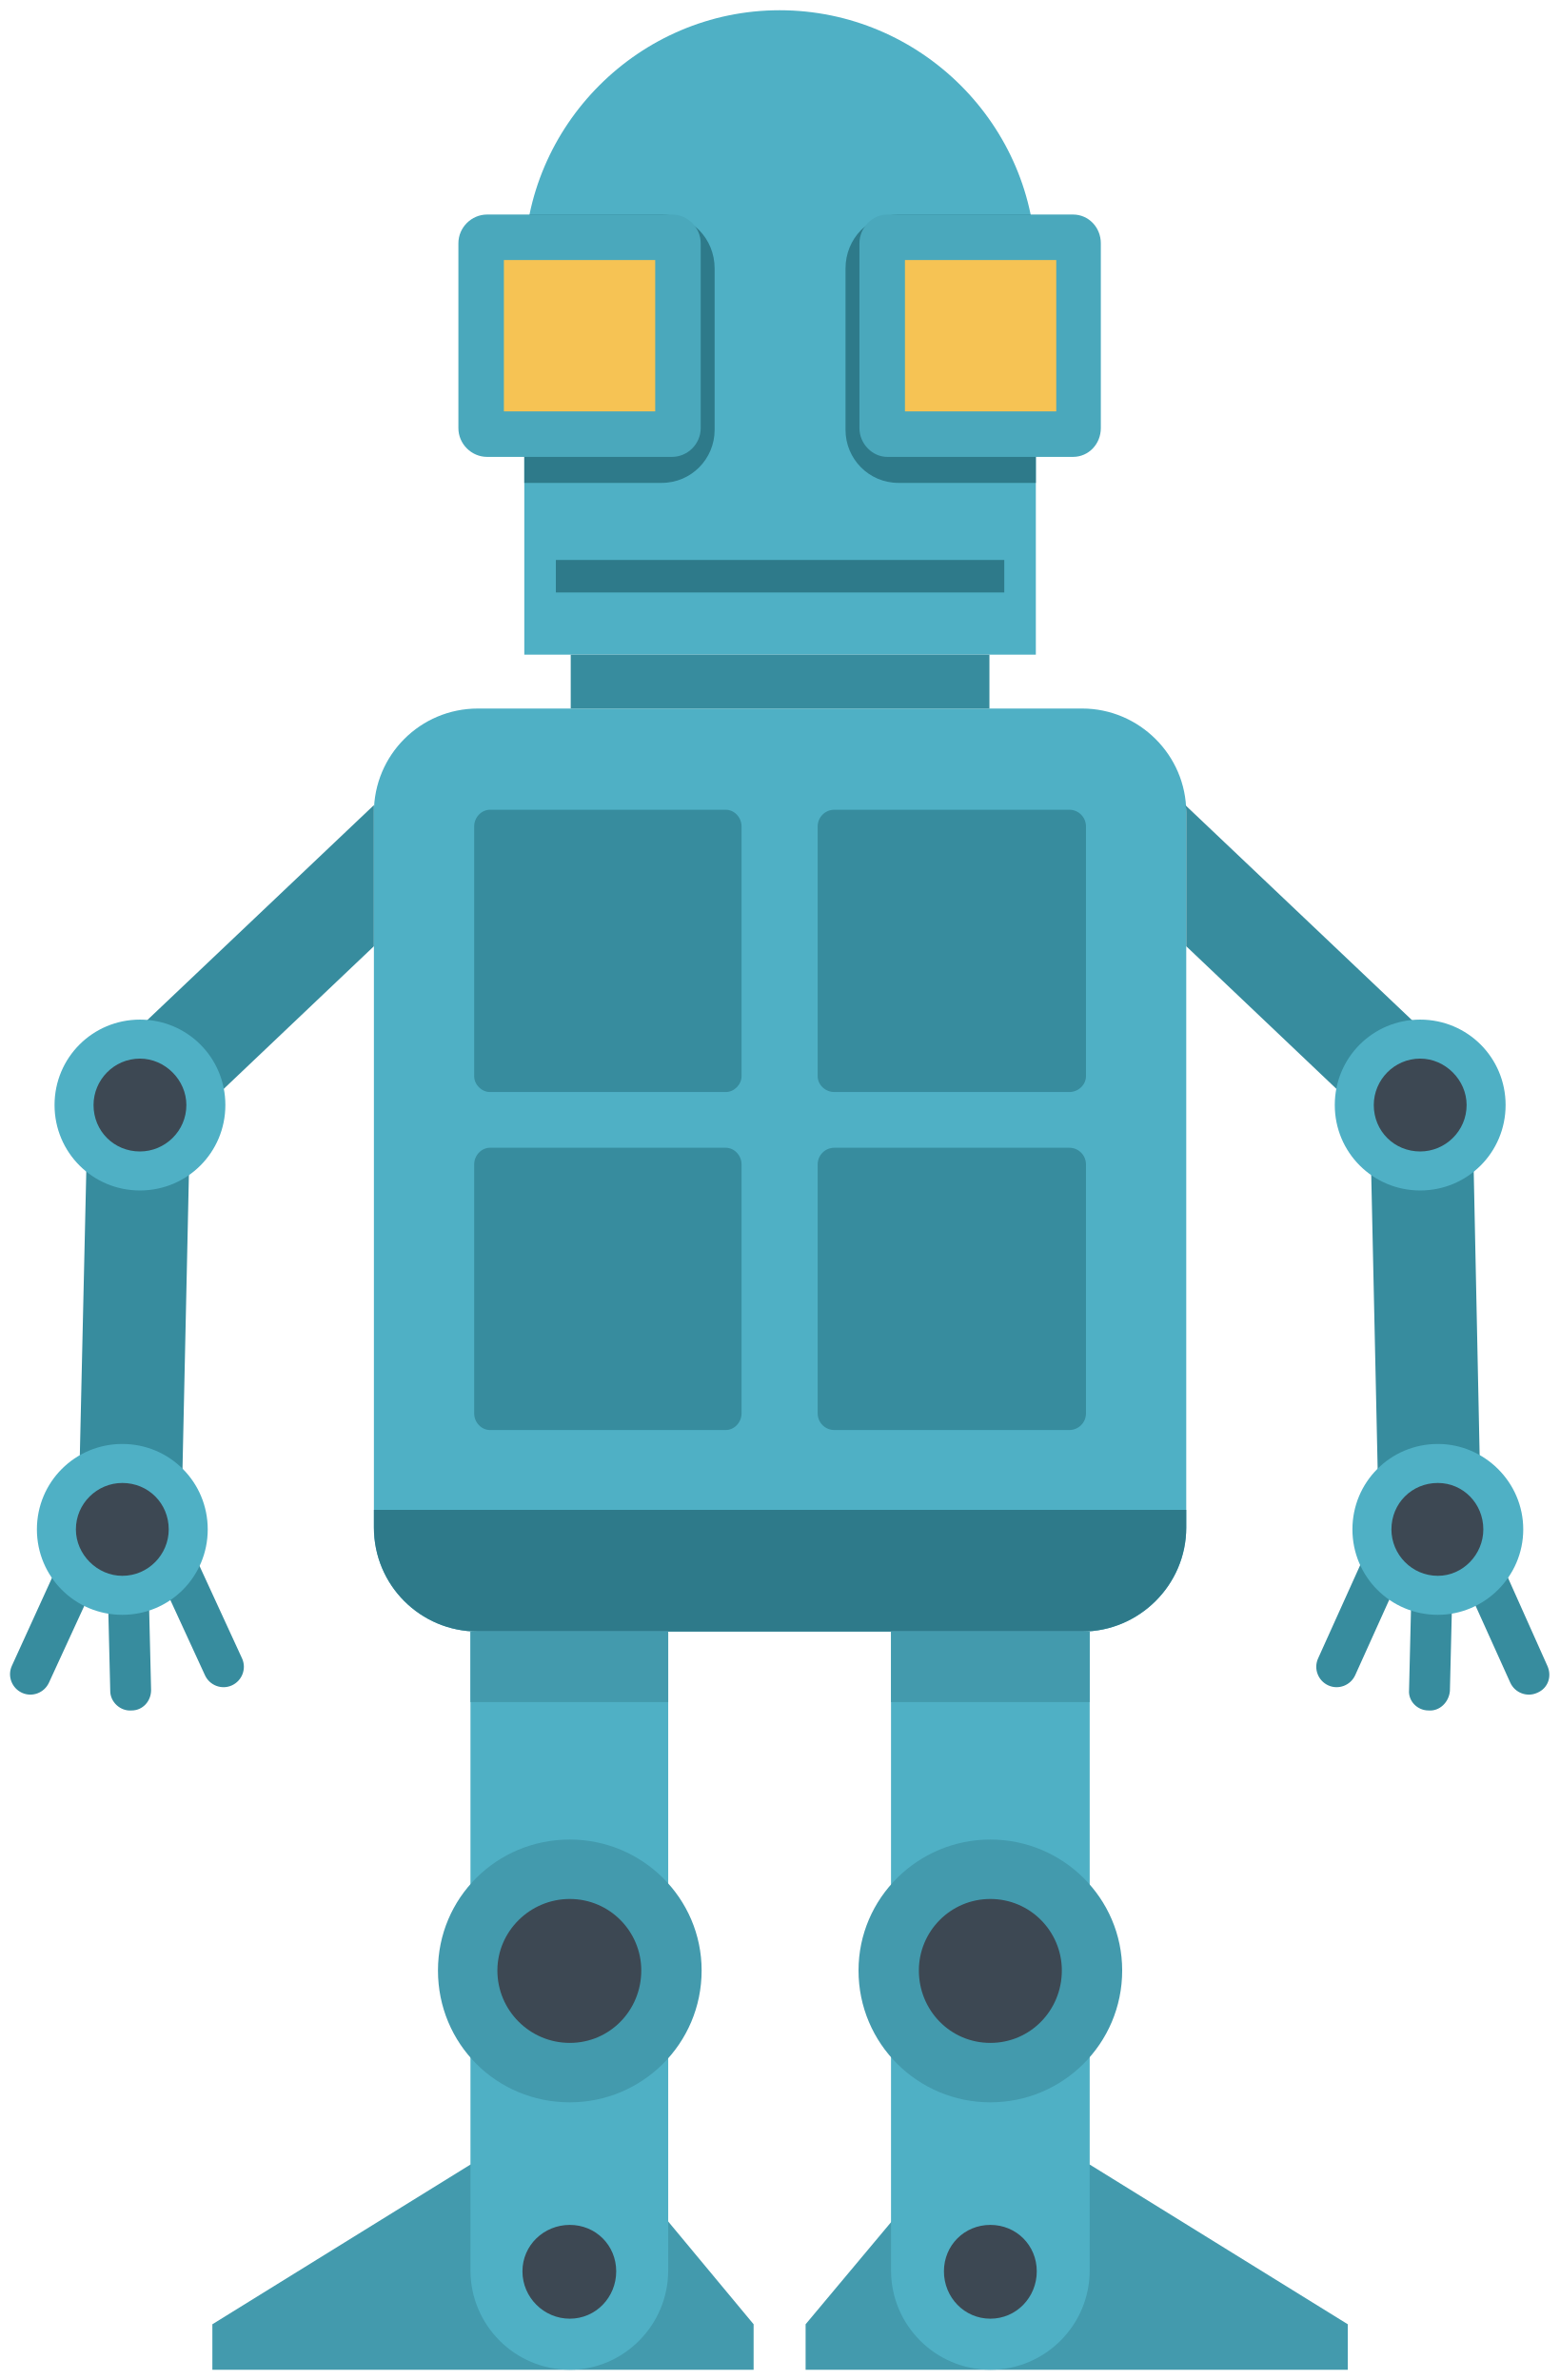
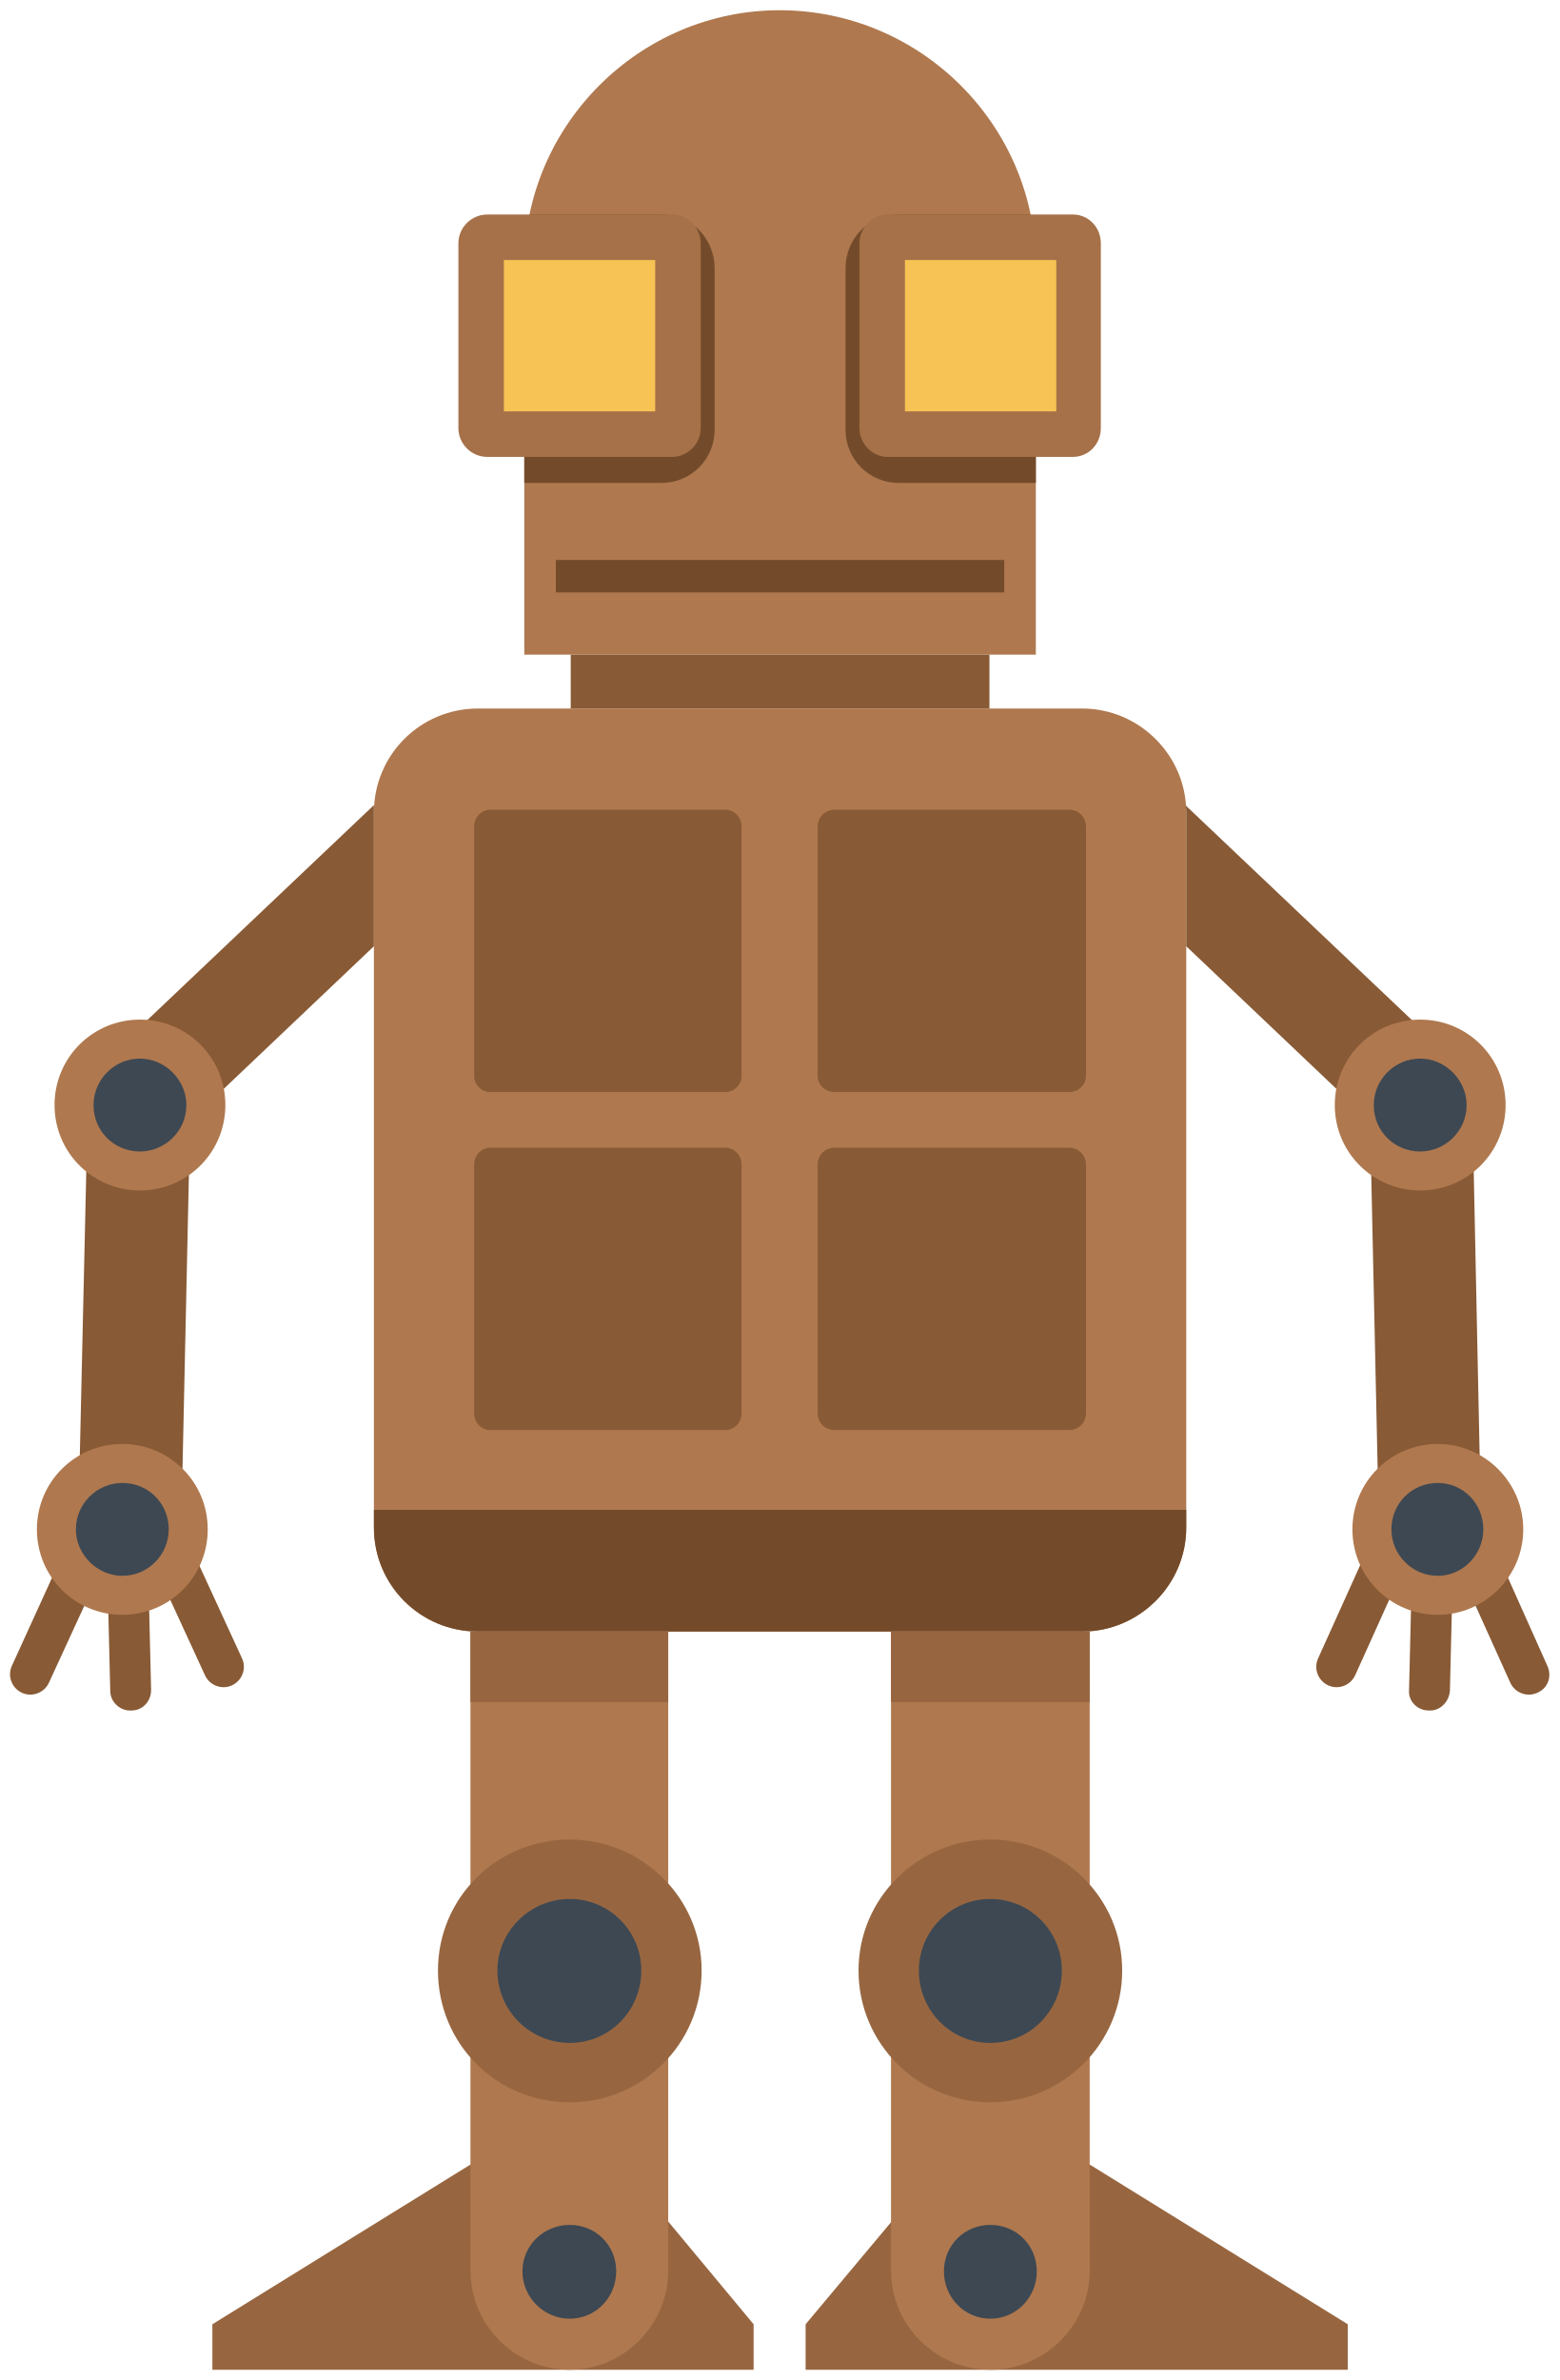
<svg xmlns="http://www.w3.org/2000/svg" width="304.7" height="464.8" viewBox="103.7 23.6 304.7 464.8">
  <g>
-     <path clip-rule="evenodd" d="m120.702 326.453c1.994.907 2.902 3.264 1.994 5.259l-9.43 20.492c-.907 1.995-3.264 2.901-5.259 1.995-1.995-.907-2.902-3.264-1.995-5.259l9.43-20.673c.907-1.996 3.265-2.721 5.26-1.814zm15.595-1.451c-1.995.907-2.901 3.264-1.995 5.259l9.43 20.492c.907 1.994 3.264 2.901 5.259 1.994 1.995-.907 2.901-3.264 1.995-5.259l-9.43-20.492c-.907-1.994-3.264-2.901-5.259-1.994zm-7.798 2.176c2.357 0 4.171 1.632 4.171 3.808l.544 22.669c0 2.176-1.632 3.989-3.808 3.989-2.176.182-4.171-1.632-4.171-3.808l-.544-22.487c0-2.357 1.632-4.171 3.808-4.171z" fill="#378c9e" fill-rule="evenodd" />
-     <path d="m176.737 208.397-35.906 34.093-1.995 91.398-20.129-.363 2.176-95.569.181-4.352 2.902-2.72 52.772-50.051v1.451 26.113z" fill="#378c9e" />
-     <path clip-rule="evenodd" d="m255.985 25.6c27.564 0 50.051 22.487 50.051 49.87v75.984h-99.922v-75.984c.001-27.383 22.488-49.87 49.871-49.87z" fill="#4fb0c5" fill-rule="evenodd" />
-     <path clip-rule="evenodd" d="m206.115 117.905v-42.435c0-3.264.363-6.71 1.088-9.974h25.751c5.803 0 10.337 4.715 10.337 10.518v31.554c0 5.622-4.533 10.337-10.337 10.337z" fill="#2e7a8a" fill-rule="evenodd" />
-     <path clip-rule="evenodd" d="m198.862 65.496h36.088c3.083 0 5.622 2.539 5.622 5.622v36.088c0 3.083-2.539 5.622-5.622 5.622h-36.088c-3.083 0-5.622-2.539-5.622-5.622v-36.088c0-3.083 2.538-5.622 5.622-5.622z" fill="#4aa8bc" fill-rule="evenodd" />
+     <path clip-rule="evenodd" d="m120.702 326.453c1.994.907 2.902 3.264 1.994 5.259l-9.43 20.492c-.907 1.995-3.264 2.901-5.259 1.995-1.995-.907-2.902-3.264-1.995-5.259l9.43-20.673c.907-1.996 3.265-2.721 5.26-1.814zm15.595-1.451c-1.995.907-2.901 3.264-1.995 5.259l9.43 20.492c.907 1.994 3.264 2.901 5.259 1.994 1.995-.907 2.901-3.264 1.995-5.259l-9.43-20.492c-.907-1.994-3.264-2.901-5.259-1.994zm-7.798 2.176c2.357 0 4.171 1.632 4.171 3.808l.544 22.669c0 2.176-1.632 3.989-3.808 3.989-2.176.182-4.171-1.632-4.171-3.808l-.544-22.487c0-2.357 1.632-4.171 3.808-4.171z" fill="#885a35" fill-rule="evenodd" />
+     <path d="m176.737 208.397-35.906 34.093-1.995 91.398-20.129-.363 2.176-95.569.181-4.352 2.902-2.72 52.772-50.051v1.451 26.113z" fill="#885a35" />
+     <path clip-rule="evenodd" d="m255.985 25.6c27.564 0 50.051 22.487 50.051 49.87v75.984h-99.922v-75.984c.001-27.383 22.488-49.87 49.871-49.87z" fill="#af784e" fill-rule="evenodd" />
+     <path clip-rule="evenodd" d="m206.115 117.905v-42.435c0-3.264.363-6.71 1.088-9.974h25.751c5.803 0 10.337 4.715 10.337 10.518v31.554c0 5.622-4.533 10.337-10.337 10.337z" fill="#744b2a" fill-rule="evenodd" />
+     <path clip-rule="evenodd" d="m198.862 65.496h36.088c3.083 0 5.622 2.539 5.622 5.622v36.088c0 3.083-2.539 5.622-5.622 5.622h-36.088c-3.083 0-5.622-2.539-5.622-5.622v-36.088c0-3.083 2.538-5.622 5.622-5.622z" fill="#a67148" fill-rule="evenodd" />
    <path clip-rule="evenodd" d="m202.126 74.382h29.559v29.559h-29.559z" fill="#f6c354" fill-rule="evenodd" />
-     <path clip-rule="evenodd" d="m306.037 117.905v-42.435c0-3.264-.362-6.71-1.088-9.974h-25.751c-5.803 0-10.337 4.715-10.337 10.518v31.554c0 5.622 4.534 10.337 10.337 10.337z" fill="#2e7a8a" fill-rule="evenodd" />
-     <path clip-rule="evenodd" d="m313.29 65.496h-36.269c-2.901 0-5.441 2.539-5.441 5.622v36.088c0 3.083 2.539 5.622 5.441 5.622h36.269c3.083 0 5.44-2.539 5.44-5.622v-36.088c.001-3.083-2.356-5.622-5.44-5.622z" fill="#4aa8bc" fill-rule="evenodd" />
+     <path clip-rule="evenodd" d="m306.037 117.905v-42.435c0-3.264-.362-6.71-1.088-9.974h-25.751c-5.803 0-10.337 4.715-10.337 10.518v31.554c0 5.622 4.534 10.337 10.337 10.337z" fill="#744b2a" fill-rule="evenodd" />
+     <path clip-rule="evenodd" d="m313.29 65.496h-36.269c-2.901 0-5.441 2.539-5.441 5.622v36.088c0 3.083 2.539 5.622 5.441 5.622h36.269c3.083 0 5.44-2.539 5.44-5.622v-36.088c.001-3.083-2.356-5.622-5.44-5.622z" fill="#a67148" fill-rule="evenodd" />
    <path clip-rule="evenodd" d="m280.467 74.382h29.559v29.559h-29.559z" fill="#f6c354" fill-rule="evenodd" />
-     <path clip-rule="evenodd" d="m212.281 132.957h87.59v6.347h-87.59z" fill="#2e7a8a" fill-rule="evenodd" />
-     <path clip-rule="evenodd" d="m197.048 161.972h118.056c11.062 0 20.311 9.067 20.311 20.311v139.636c0 11.244-9.249 20.311-20.311 20.311h-118.056c-11.243 0-20.311-9.067-20.311-20.311v-139.636c0-11.244 9.067-20.311 20.311-20.311z" fill="#4fb0c5" fill-rule="evenodd" />
-     <path clip-rule="evenodd" d="m335.415 318.474v3.446c0 11.244-9.249 20.311-20.311 20.311h-118.056c-11.243 0-20.311-9.067-20.311-20.311v-3.446z" fill="#2e7a8a" fill-rule="evenodd" />
-     <path clip-rule="evenodd" d="m215.183 151.454h81.787v10.518h-81.787z" fill="#378c9e" fill-rule="evenodd" />
-     <path clip-rule="evenodd" d="m131.038 222.723c9.249 0 16.684 7.435 16.684 16.684 0 9.248-7.435 16.684-16.684 16.684s-16.683-7.435-16.683-16.684 7.434-16.684 16.683-16.684z" fill="#4fb0c5" fill-rule="evenodd" />
+     <path clip-rule="evenodd" d="m212.281 132.957h87.59v6.347h-87.59z" fill="#744b2a" fill-rule="evenodd" />
+     <path clip-rule="evenodd" d="m197.048 161.972h118.056c11.062 0 20.311 9.067 20.311 20.311v139.636c0 11.244-9.249 20.311-20.311 20.311h-118.056c-11.243 0-20.311-9.067-20.311-20.311v-139.636c0-11.244 9.067-20.311 20.311-20.311z" fill="#af784e" fill-rule="evenodd" />
+     <path clip-rule="evenodd" d="m335.415 318.474v3.446c0 11.244-9.249 20.311-20.311 20.311h-118.056c-11.243 0-20.311-9.067-20.311-20.311v-3.446z" fill="#744b2a" fill-rule="evenodd" />
+     <path clip-rule="evenodd" d="m215.183 151.454h81.787v10.518h-81.787z" fill="#885a35" fill-rule="evenodd" />
+     <path clip-rule="evenodd" d="m131.038 222.723c9.249 0 16.684 7.435 16.684 16.684 0 9.248-7.435 16.684-16.684 16.684s-16.683-7.435-16.683-16.684 7.434-16.684 16.683-16.684z" fill="#af784e" fill-rule="evenodd" />
    <path clip-rule="evenodd" d="m131.038 230.34c4.896 0 9.067 4.171 9.067 9.067 0 5.078-4.171 9.067-9.067 9.067-5.078 0-9.067-3.989-9.067-9.067 0-4.897 3.989-9.067 9.067-9.067z" fill="#3d4853" fill-rule="evenodd" />
-     <path clip-rule="evenodd" d="m127.592 305.598c9.249 0 16.684 7.435 16.684 16.684s-7.435 16.684-16.684 16.684-16.683-7.435-16.683-16.684 7.435-16.684 16.683-16.684z" fill="#4fb0c5" fill-rule="evenodd" />
+     <path clip-rule="evenodd" d="m127.592 305.598c9.249 0 16.684 7.435 16.684 16.684s-7.435 16.684-16.684 16.684-16.683-7.435-16.683-16.684 7.435-16.684 16.683-16.684z" fill="#af784e" fill-rule="evenodd" />
    <path clip-rule="evenodd" d="m127.592 313.214c5.078 0 9.067 3.99 9.067 9.067 0 4.896-3.989 9.067-9.067 9.067-4.896 0-9.067-4.171-9.067-9.067.001-5.077 4.171-9.067 9.067-9.067z" fill="#3d4853" fill-rule="evenodd" />
-     <path clip-rule="evenodd" d="m391.45 326.453c-1.994.907-2.901 3.264-1.994 5.259l9.249 20.492c.907 1.995 3.264 2.901 5.259 1.995 2.176-.907 2.901-3.264 1.995-5.259l-9.248-20.673c-.908-1.996-3.266-2.721-5.261-1.814zm-15.777-1.451c1.995.907 2.902 3.264 1.995 5.259l-9.249 20.492c-.907 1.994-3.264 2.901-5.259 1.994-1.995-.907-2.901-3.264-1.995-5.259l9.249-20.492c.907-1.994 3.265-2.901 5.259-1.994zm7.798 2.176c-2.176 0-3.989 1.632-3.989 3.808l-.544 22.669c-.182 2.176 1.632 3.989 3.808 3.989 2.176.182 3.99-1.632 4.171-3.808l.544-22.487c0-2.357-1.814-4.171-3.99-4.171z" fill="#378c9e" fill-rule="evenodd" />
-     <path d="m335.415 208.397 35.906 34.093 1.995 91.398 19.948-.363-1.995-95.569-.181-4.352-3.083-2.72-52.772-50.051c.181.544.181.907.181 1.451v26.113z" fill="#378c9e" />
+     <path clip-rule="evenodd" d="m391.45 326.453c-1.994.907-2.901 3.264-1.994 5.259l9.249 20.492c.907 1.995 3.264 2.901 5.259 1.995 2.176-.907 2.901-3.264 1.995-5.259l-9.248-20.673c-.908-1.996-3.266-2.721-5.261-1.814zm-15.777-1.451c1.995.907 2.902 3.264 1.995 5.259l-9.249 20.492c-.907 1.994-3.264 2.901-5.259 1.994-1.995-.907-2.901-3.264-1.995-5.259l9.249-20.492c.907-1.994 3.265-2.901 5.259-1.994zm7.798 2.176c-2.176 0-3.989 1.632-3.989 3.808l-.544 22.669c-.182 2.176 1.632 3.989 3.808 3.989 2.176.182 3.99-1.632 4.171-3.808l.544-22.487c0-2.357-1.814-4.171-3.99-4.171z" fill="#885a35" fill-rule="evenodd" />
+     <path d="m335.415 208.397 35.906 34.093 1.995 91.398 19.948-.363-1.995-95.569-.181-4.352-3.083-2.72-52.772-50.051c.181.544.181.907.181 1.451v26.113z" fill="#885a35" />
    <g clip-rule="evenodd" fill-rule="evenodd">
-       <path d="m381.114 222.723c-9.249 0-16.684 7.435-16.684 16.684 0 9.248 7.435 16.684 16.684 16.684s16.683-7.435 16.683-16.684-7.434-16.684-16.683-16.684z" fill="#4fb0c5" />
+       <path d="m381.114 222.723c-9.249 0-16.684 7.435-16.684 16.684 0 9.248 7.435 16.684 16.684 16.684s16.683-7.435 16.683-16.684-7.434-16.684-16.683-16.684z" fill="#af784e" />
      <path d="m381.114 230.34c-5.078 0-9.067 4.171-9.067 9.067 0 5.078 3.989 9.067 9.067 9.067 4.896 0 9.067-3.989 9.067-9.067 0-4.897-4.171-9.067-9.067-9.067z" fill="#3d4853" />
-       <path d="m384.56 305.598c-9.249 0-16.684 7.435-16.684 16.684s7.435 16.684 16.684 16.684c9.067 0 16.683-7.435 16.683-16.684s-7.617-16.684-16.683-16.684z" fill="#4fb0c5" />
+       <path d="m384.56 305.598c-9.249 0-16.684 7.435-16.684 16.684s7.435 16.684 16.684 16.684c9.067 0 16.683-7.435 16.683-16.684s-7.617-16.684-16.683-16.684z" fill="#af784e" />
      <path d="m384.56 313.214c-5.078 0-9.067 3.99-9.067 9.067 0 4.896 3.99 9.067 9.067 9.067 4.896 0 8.886-4.171 8.886-9.067-.001-5.077-3.99-9.067-8.886-9.067z" fill="#3d4853" />
-       <path d="m199.406 181.739h46.062c1.632 0 3.083 1.451 3.083 3.264v48.782c0 1.632-1.451 3.083-3.083 3.083h-46.062c-1.632 0-3.083-1.451-3.083-3.083v-48.782c0-1.814 1.45-3.264 3.083-3.264zm67.279 0h45.88c1.814 0 3.264 1.451 3.264 3.264v48.782c0 1.632-1.451 3.083-3.264 3.083h-45.88c-1.813 0-3.264-1.451-3.264-3.083v-48.782c-.001-1.814 1.451-3.264 3.264-3.264zm-67.279 66.01h46.062c1.632 0 3.083 1.451 3.083 3.264v48.601c0 1.814-1.451 3.264-3.083 3.264h-46.062c-1.632 0-3.083-1.451-3.083-3.264v-48.601c0-1.814 1.45-3.264 3.083-3.264zm67.279 0h45.88c1.814 0 3.264 1.451 3.264 3.264v48.601c0 1.814-1.451 3.264-3.264 3.264h-45.88c-1.813 0-3.264-1.451-3.264-3.264v-48.601c-.001-1.814 1.451-3.264 3.264-3.264z" fill="#378c9e" />
-       <path d="m145.183 486.4v-8.886l50.414-31.192h29.378l25.932 31.192v8.886c-40.258 0-60.206 0-105.724 0z" fill="#439aad" />
-       <path d="m195.597 342.23h38.627v124.766c0 10.699-8.704 19.404-19.222 19.404-10.7 0-19.404-8.705-19.404-19.404v-124.766z" fill="#4fb0c5" />
-       <path d="m195.597 342.23h38.627v13.782h-38.627z" fill="#439aad" />
-       <path d="m215.001 382.851c14.145 0 25.751 11.425 25.751 25.57 0 14.326-11.606 25.751-25.751 25.751-14.327 0-25.751-11.425-25.751-25.751 0-14.145 11.425-25.57 25.751-25.57z" fill="#439aad" />
+       <path d="m199.406 181.739h46.062c1.632 0 3.083 1.451 3.083 3.264v48.782c0 1.632-1.451 3.083-3.083 3.083h-46.062c-1.632 0-3.083-1.451-3.083-3.083v-48.782c0-1.814 1.45-3.264 3.083-3.264zm67.279 0h45.88c1.814 0 3.264 1.451 3.264 3.264v48.782c0 1.632-1.451 3.083-3.264 3.083h-45.88c-1.813 0-3.264-1.451-3.264-3.083v-48.782c-.001-1.814 1.451-3.264 3.264-3.264zm-67.279 66.01h46.062c1.632 0 3.083 1.451 3.083 3.264v48.601c0 1.814-1.451 3.264-3.083 3.264h-46.062c-1.632 0-3.083-1.451-3.083-3.264v-48.601c0-1.814 1.45-3.264 3.083-3.264zm67.279 0h45.88c1.814 0 3.264 1.451 3.264 3.264v48.601c0 1.814-1.451 3.264-3.264 3.264h-45.88c-1.813 0-3.264-1.451-3.264-3.264v-48.601c-.001-1.814 1.451-3.264 3.264-3.264z" fill="#885a35" />
+       <path d="m145.183 486.4v-8.886l50.414-31.192h29.378l25.932 31.192v8.886c-40.258 0-60.206 0-105.724 0z" fill="#976640" />
+       <path d="m195.597 342.23h38.627v124.766c0 10.699-8.704 19.404-19.222 19.404-10.7 0-19.404-8.705-19.404-19.404v-124.766z" fill="#af784e" />
+       <path d="m195.597 342.23h38.627v13.782h-38.627z" fill="#976640" />
+       <path d="m215.001 382.851c14.145 0 25.751 11.425 25.751 25.57 0 14.326-11.606 25.751-25.751 25.751-14.327 0-25.751-11.425-25.751-25.751 0-14.145 11.425-25.57 25.751-25.57z" fill="#976640" />
      <path d="m215.001 394.458c7.798 0 13.964 6.347 13.964 13.964 0 7.798-6.166 14.145-13.964 14.145s-14.145-6.347-14.145-14.145c0-7.617 6.347-13.964 14.145-13.964z" fill="#3d4853" />
      <path d="m215.001 458.11c5.077 0 9.067 3.99 9.067 9.067 0 5.078-3.99 9.249-9.067 9.249-5.078 0-9.249-4.17-9.249-9.249.001-5.078 4.171-9.067 9.249-9.067z" fill="#3d4853" />
-       <path d="m366.969 486.4v-8.886l-50.414-31.192h-29.378l-26.114 31.192v8.886z" fill="#439aad" />
-       <path d="m316.555 342.23h-38.808v124.766c0 10.699 8.704 19.404 19.404 19.404 10.699 0 19.404-8.705 19.404-19.404z" fill="#4fb0c5" />
-       <path d="m277.747 342.23h38.808v13.782h-38.808z" fill="#439aad" />
-       <path d="m297.151 382.851c-14.145 0-25.751 11.425-25.751 25.57 0 14.326 11.606 25.751 25.751 25.751 14.144 0 25.751-11.425 25.751-25.751 0-14.145-11.607-25.57-25.751-25.57z" fill="#439aad" />
+       <path d="m366.969 486.4v-8.886l-50.414-31.192h-29.378l-26.114 31.192v8.886z" fill="#976640" />
+       <path d="m316.555 342.23h-38.808v124.766c0 10.699 8.704 19.404 19.404 19.404 10.699 0 19.404-8.705 19.404-19.404z" fill="#af784e" />
+       <path d="m277.747 342.23h38.808v13.782h-38.808z" fill="#976640" />
+       <path d="m297.151 382.851c-14.145 0-25.751 11.425-25.751 25.57 0 14.326 11.606 25.751 25.751 25.751 14.144 0 25.751-11.425 25.751-25.751 0-14.145-11.607-25.57-25.751-25.57z" fill="#976640" />
      <path d="m297.151 394.458c-7.798 0-13.964 6.347-13.964 13.964 0 7.798 6.165 14.145 13.964 14.145 7.797 0 13.963-6.347 13.963-14.145 0-7.617-6.166-13.964-13.963-13.964z" fill="#3d4853" />
      <path d="m297.151 458.11c-5.078 0-9.067 3.99-9.067 9.067 0 5.078 3.989 9.249 9.067 9.249s9.067-4.17 9.067-9.249c0-5.078-3.989-9.067-9.067-9.067z" fill="#3d4853" />
    </g>
  </g>
</svg>
